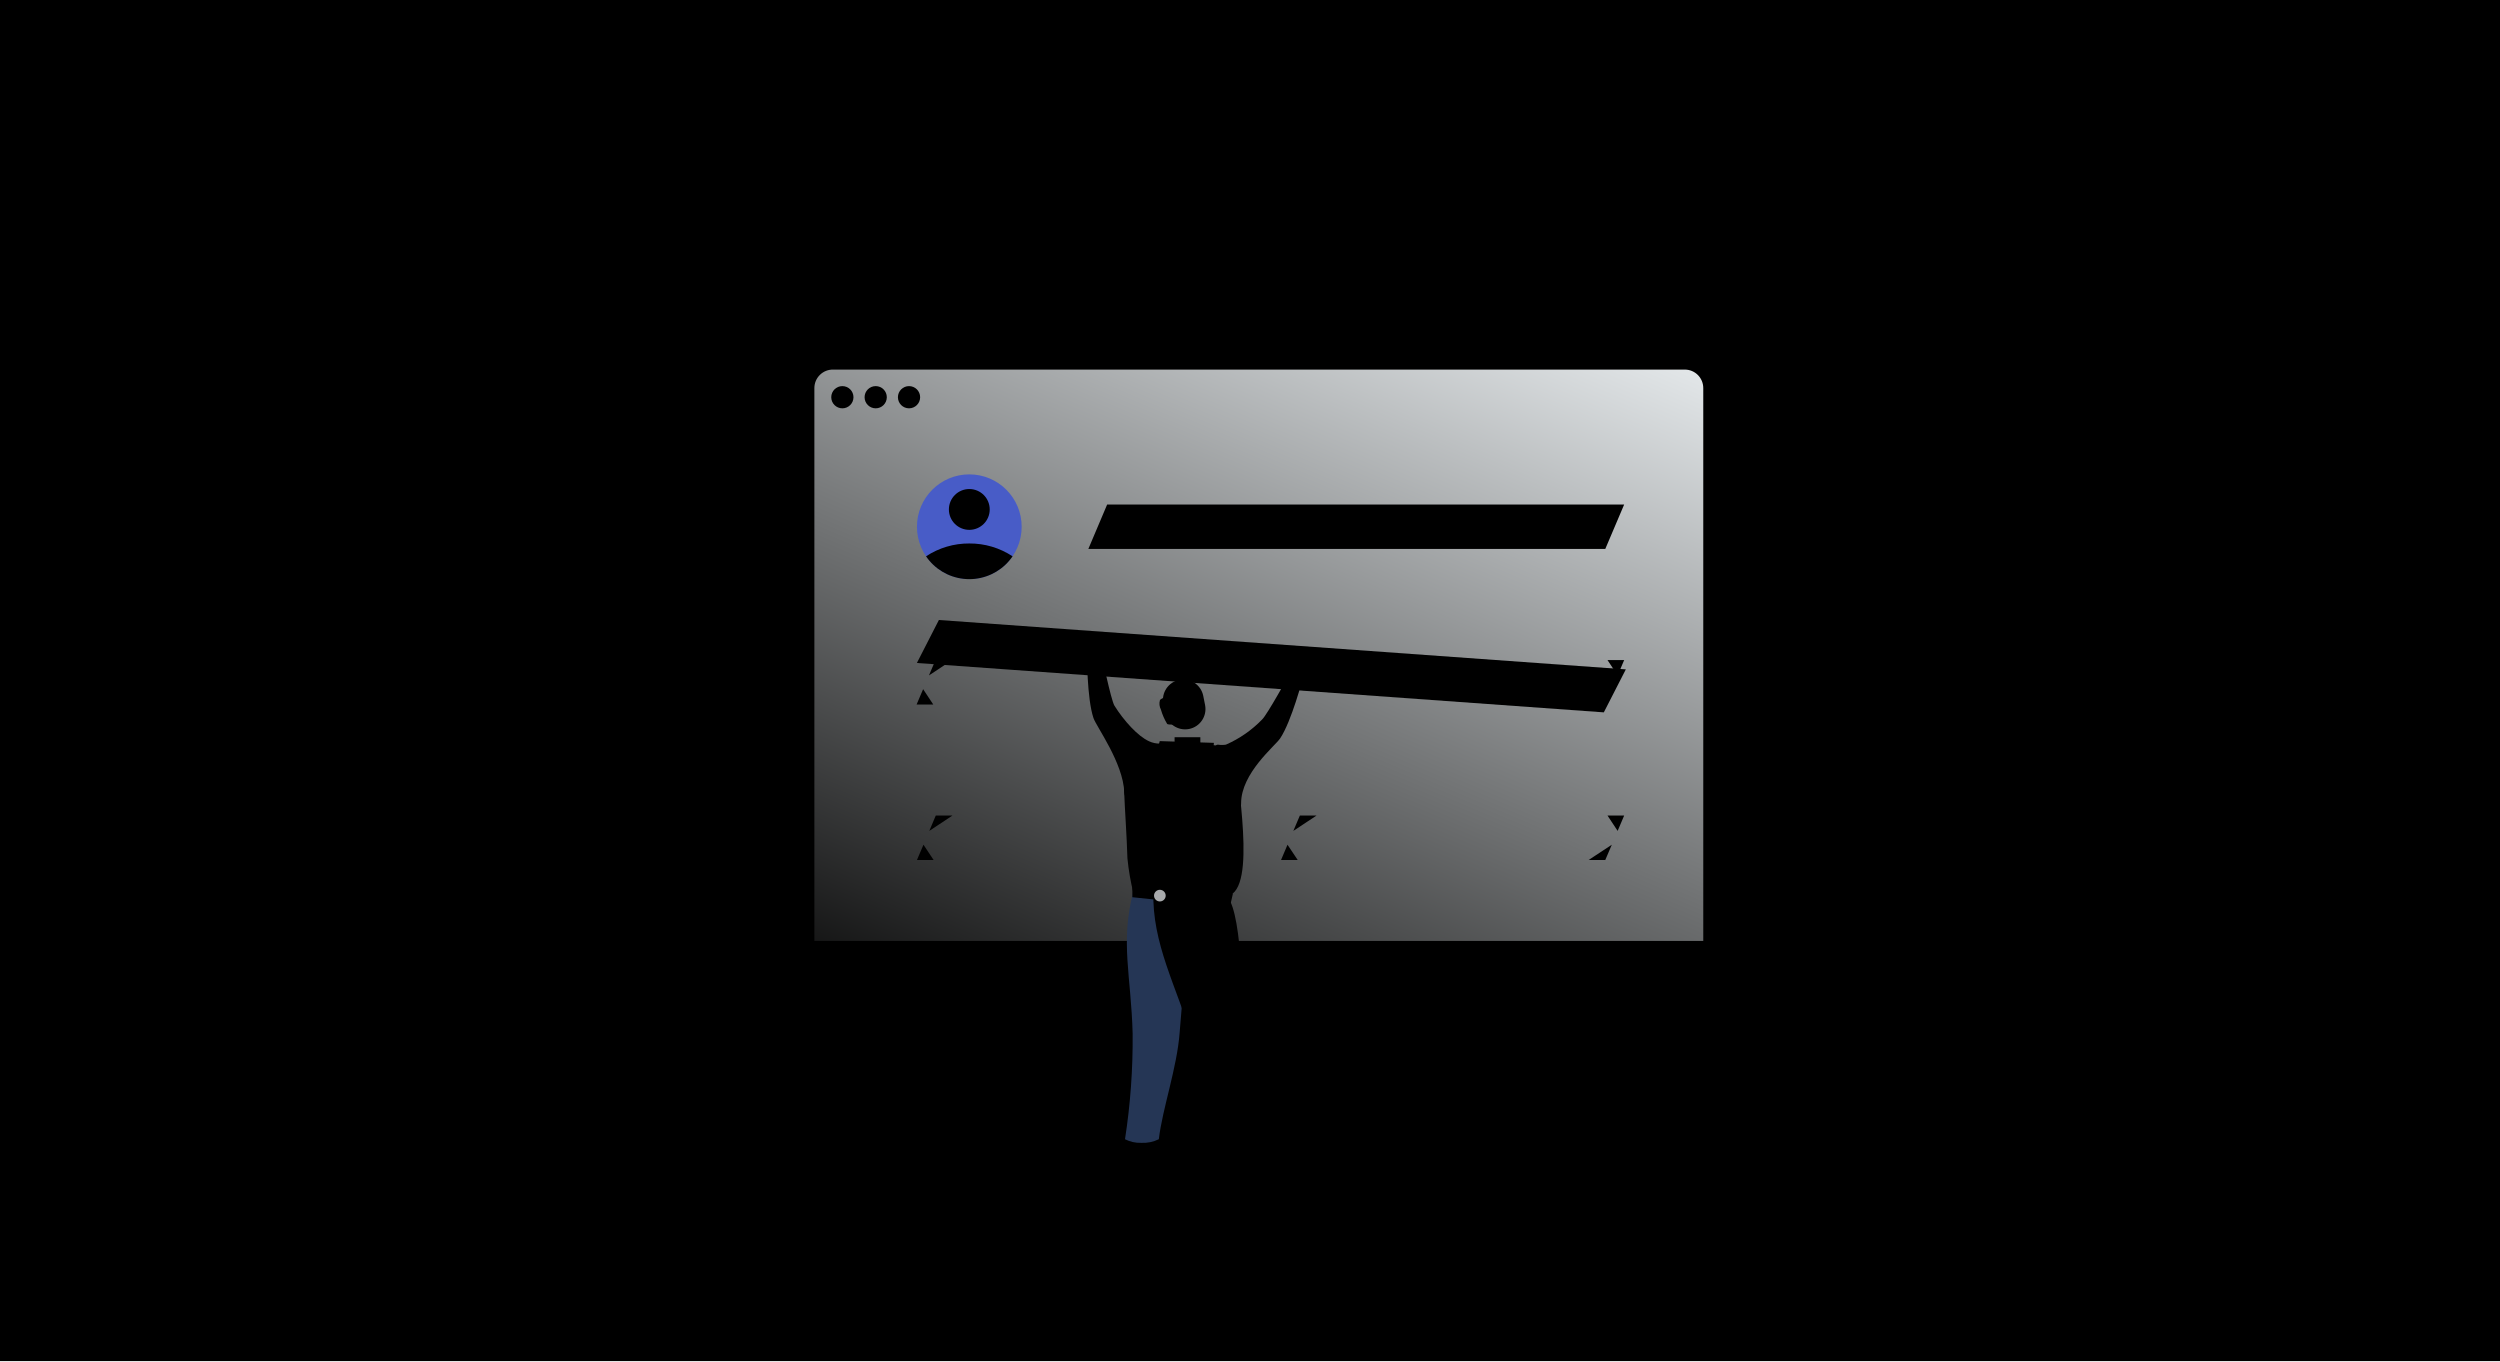
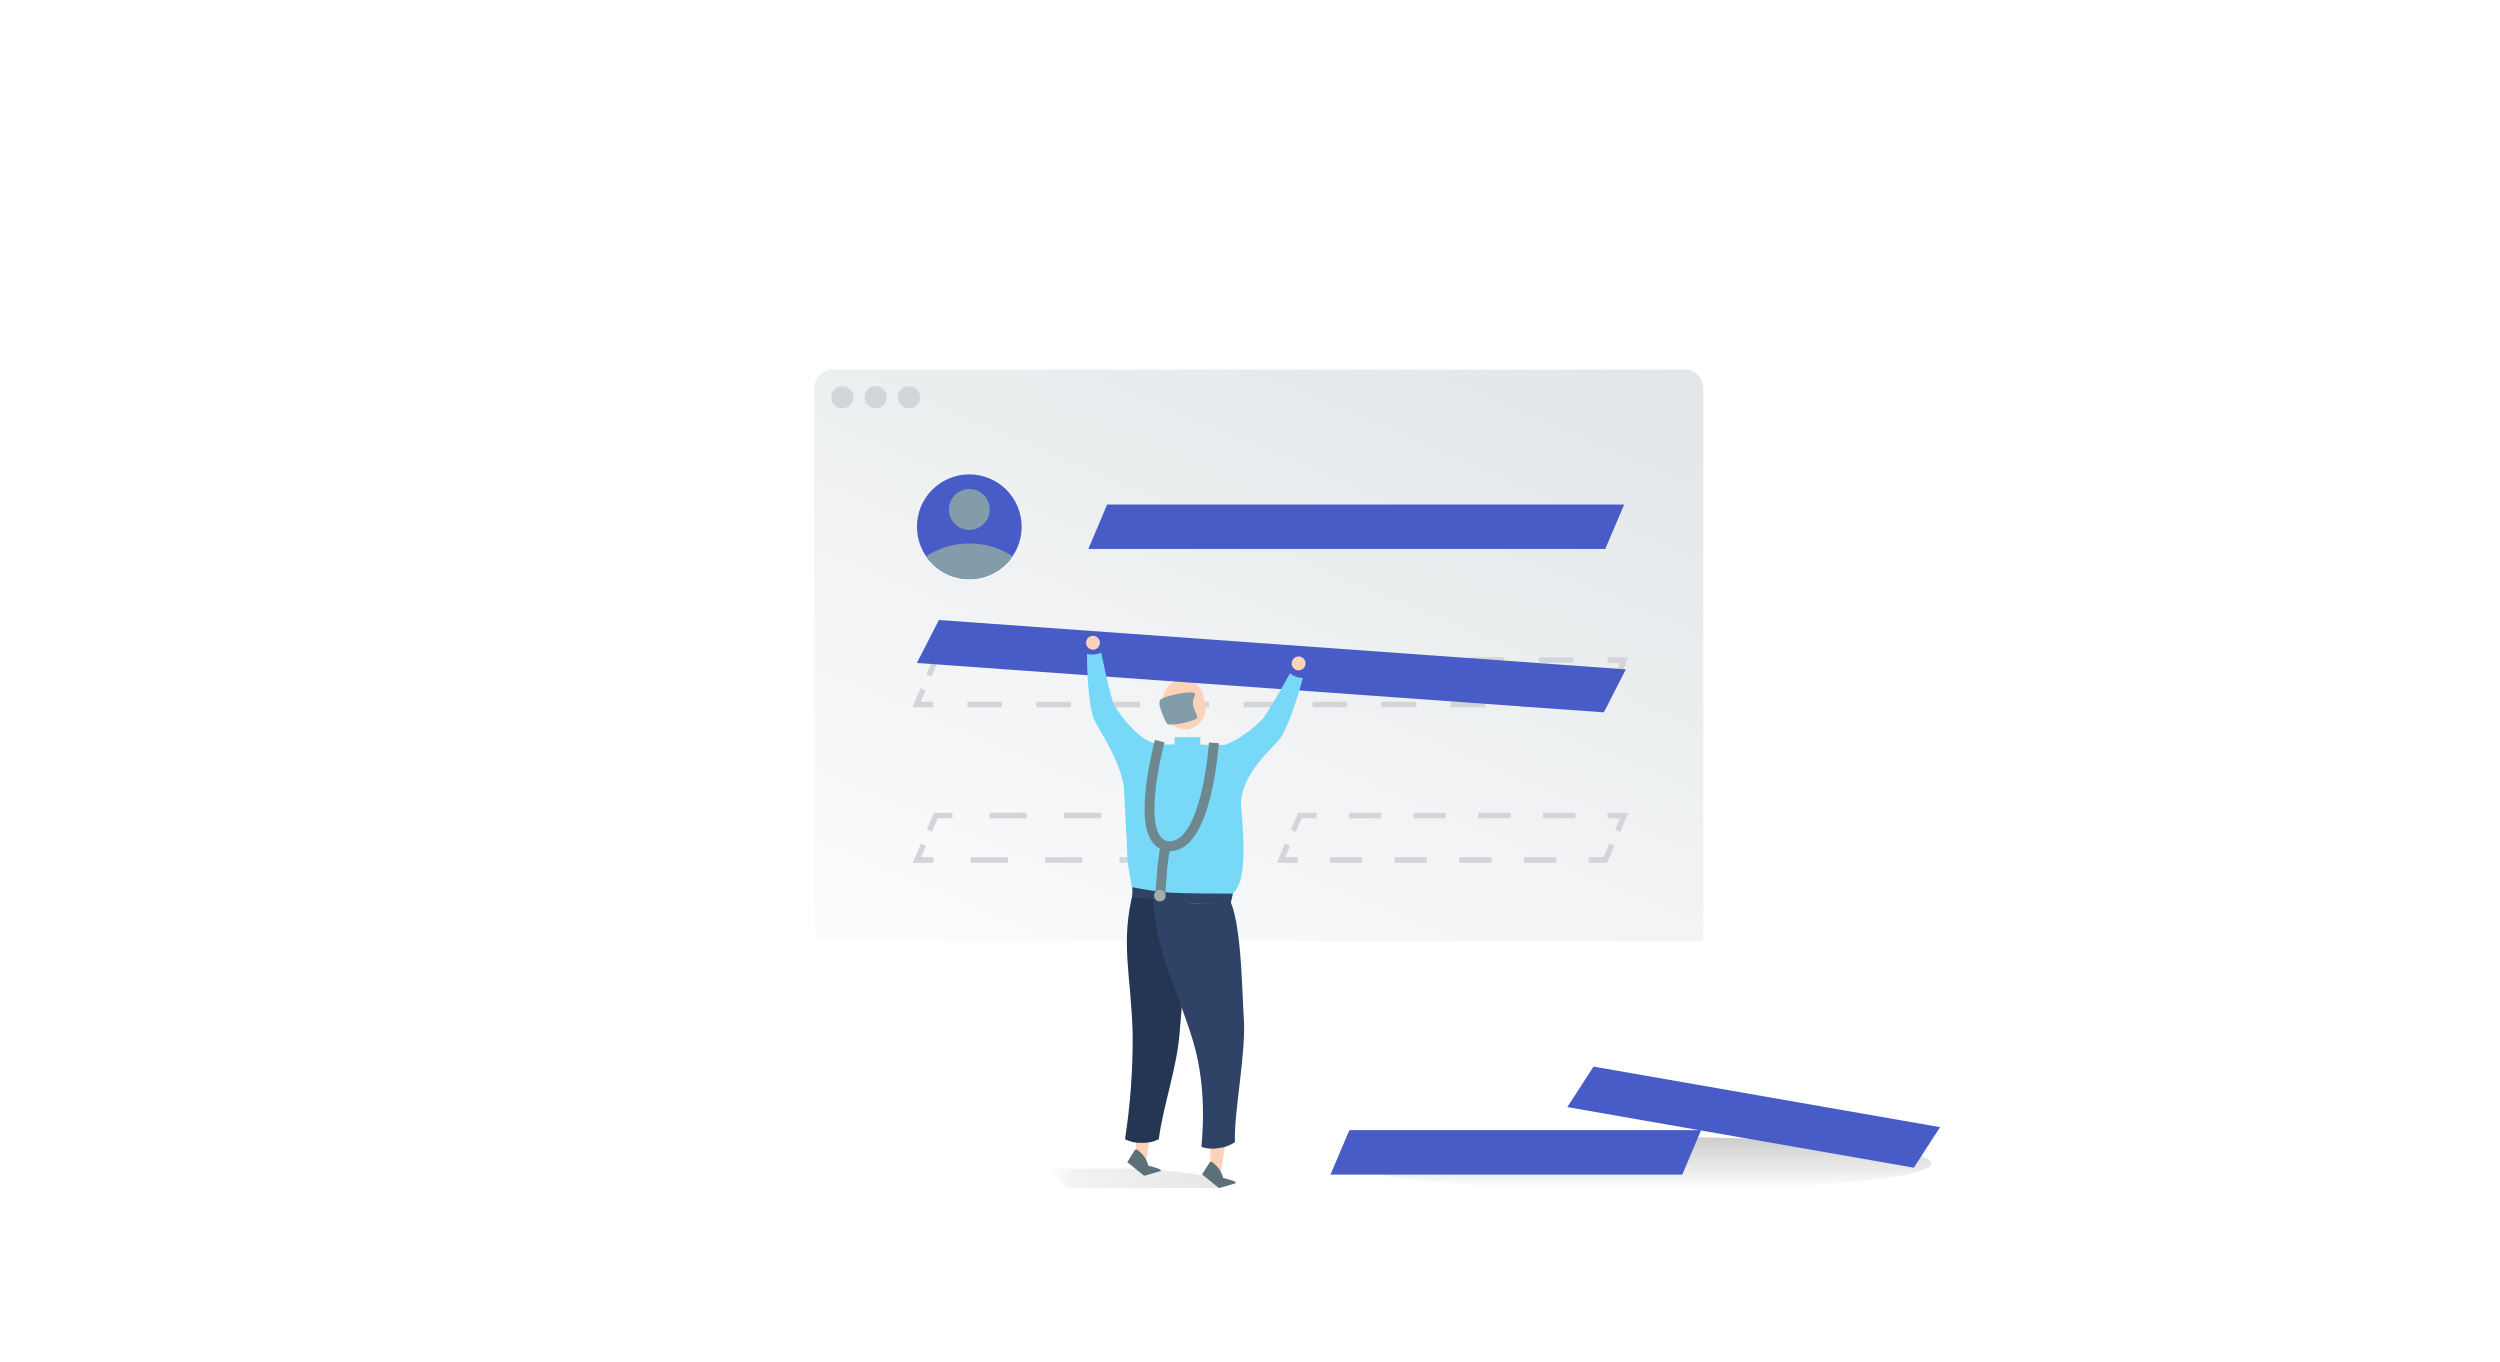
<svg xmlns="http://www.w3.org/2000/svg" viewBox="0 0 360 196">
  <defs>
    <linearGradient id="linear-gradient" x1="157.1" y1="152.39" x2="205.91" y2="37.41" gradientUnits="userSpaceOnUse">
      <stop offset="0" stop-color="#e2e6e8" stop-opacity=".1" />
      <stop offset="1" stop-color="#e2e6e8" />
    </linearGradient>
    <linearGradient id="linear-gradient-2" x1="236.54" y1="171.39" x2="236.54" y2="163.69" gradientUnits="userSpaceOnUse">
      <stop offset="0" stop-opacity="0" />
      <stop offset="1" stop-opacity=".2" />
    </linearGradient>
    <linearGradient id="linear-gradient-3" x1="150.54" y1="169.68" x2="178.06" y2="169.68" gradientUnits="userSpaceOnUse">
      <stop offset="0" stop-opacity="0" />
      <stop offset=".15" stop-opacity=".05" />
      <stop offset="1" stop-opacity=".1" />
    </linearGradient>
-     <style>.cls-1,.cls-18,.cls-6,.cls-7,.cls-8,.cls-9{fill:none}.cls-3{fill:#d3d5d8}.cls-5{fill:#485cc7;fillRule:evenodd}.cls-6,.cls-7,.cls-8,.cls-9{stroke:#d3d5d8;stroke-width:.8px}.cls-18,.cls-6,.cls-7,.cls-8,.cls-9{stroke-miterlimit:10}.cls-7{stroke-dasharray:4.97 4.97}.cls-8{stroke-dasharray:5.36 5.36}.cls-9{stroke-dasharray:4.66 4.66}.cls-11{fill:#829ca9}.cls-13{fill:#fcd3b9}.cls-14{fill:#5d7079}.cls-16{fill:#2f4367}.cls-17{fill:#77d9f7}.cls-18{stroke:#6f878f;stroke-width:1.42px}</style>
+     <style>.cls-1,.cls-18,.cls-6,.cls-7,.cls-8,.cls-9{fill:none}.cls-3{fill:#d3d5d8}.cls-5{fill:#485cc7;fill-rule:evenodd}.cls-6,.cls-7,.cls-8,.cls-9{stroke:#d3d5d8;stroke-width:.8px}.cls-18,.cls-6,.cls-7,.cls-8,.cls-9{stroke-miterlimit:10}.cls-7{stroke-dasharray:4.97 4.97}.cls-8{stroke-dasharray:5.36 5.36}.cls-9{stroke-dasharray:4.66 4.66}.cls-11{fill:#829ca9}.cls-13{fill:#fcd3b9}.cls-14{fill:#5d7079}.cls-16{fill:#2f4367}.cls-17{fill:#77d9f7}.cls-18{stroke:#6f878f;stroke-width:1.42px}</style>
  </defs>
-   <path className="cls-1" d="M0 0h360v196H0z" id="frames" />
+   <path class="cls-1" d="M0 0h360v196H0z" id="frames" />
  <g id="Layer_1" data-name="Layer 1">
    <path d="M120 53.22h122.61a2.66 2.66 0 012.66 2.66v79.61h-128V55.88a2.66 2.66 0 012.73-2.66z" fill="url(#linear-gradient)" />
-     <circle className="cls-3" cx="121.3" cy="57.2" r="1.6" />
-     <circle className="cls-3" cx="126.1" cy="57.2" r="1.6" />
-     <circle className="cls-3" cx="130.9" cy="57.2" r="1.6" />
+     <circle class="cls-3" cx="121.3" cy="57.2" r="1.6" />
+     <circle class="cls-3" cx="126.1" cy="57.2" r="1.6" />
+     <circle class="cls-3" cx="130.9" cy="57.2" r="1.6" />
    <ellipse cx="236.54" cy="167.54" rx="41.62" ry="3.85" fill="url(#linear-gradient-2)" />
-     <path className="cls-5" d="M231.16 79.05h-74.44l2.71-6.4h74.45l-2.72 6.4z" />
-     <path className="cls-6" d="M232.1 99.24l-.94 2.21h-2.4" />
-     <path className="cls-7" d="M223.8 101.45h-86.93" />
-     <path className="cls-6" d="M134.39 101.45h-2.4l.94-2.21m.84-1.98l.94-2.21h2.4" />
-     <path className="cls-7" d="M142.07 95.05H229" />
-     <path className="cls-6" d="M231.48 95.05h2.4l-.94 2.21m-57.67 24.38l-.94 2.2h-2.4" />
-     <path className="cls-8" d="M166.57 123.84h-29.45" />
-     <path className="cls-6" d="M134.44 123.84h-2.4l.94-2.2m.84-1.99l.93-2.21h2.4" />
-     <path className="cls-8" d="M142.51 117.44h29.46" />
-     <path className="cls-6" d="M174.65 117.44h2.39l-.93 2.21m10.13 0l.94-2.21h2.4" />
-     <path className="cls-9" d="M194.24 117.44h34.91" />
-     <path className="cls-6" d="M231.48 117.44h2.4l-.94 2.21m-.84 1.99l-.94 2.2h-2.4" />
-     <path className="cls-9" d="M224.11 123.84h-34.92" />
-     <path className="cls-6" d="M186.87 123.84h-2.4l.93-2.2" />
-     <path className="cls-5" d="M194.31 162.74h50.65l-2.71 6.4h-50.66l2.72-6.4z" />
-     <path className="cls-5" d="M229.47 153.59l49.9 8.72-3.78 5.84-49.9-8.73 3.78-5.83z" />
+     <path class="cls-5" d="M231.16 79.05h-74.44l2.71-6.4h74.45l-2.72 6.4z" />
+     <path class="cls-6" d="M232.1 99.24l-.94 2.21h-2.4" />
+     <path class="cls-7" d="M223.8 101.45h-86.93" />
+     <path class="cls-6" d="M134.39 101.45h-2.4l.94-2.21m.84-1.98l.94-2.21h2.4" />
+     <path class="cls-7" d="M142.07 95.05H229" />
+     <path class="cls-6" d="M231.48 95.05h2.4l-.94 2.21m-57.67 24.38l-.94 2.2h-2.4" />
+     <path class="cls-8" d="M166.57 123.84h-29.45" />
+     <path class="cls-6" d="M134.44 123.84h-2.4l.94-2.2m.84-1.99l.93-2.21h2.4" />
+     <path class="cls-8" d="M142.51 117.44h29.46" />
+     <path class="cls-6" d="M174.65 117.44h2.39l-.93 2.21m10.13 0l.94-2.21h2.4" />
+     <path class="cls-9" d="M194.24 117.44h34.91" />
+     <path class="cls-6" d="M231.48 117.44h2.4l-.94 2.21m-.84 1.99l-.94 2.2h-2.4" />
+     <path class="cls-9" d="M224.11 123.84h-34.92" />
+     <path class="cls-6" d="M186.87 123.84h-2.4l.93-2.2" />
+     <path class="cls-5" d="M194.31 162.74h50.65l-2.71 6.4h-50.66l2.72-6.4z" />
+     <path class="cls-5" d="M229.47 153.59l49.9 8.72-3.78 5.84-49.9-8.73 3.78-5.83z" />
    <circle cx="139.58" cy="75.85" r="7.54" fill="#485cc7" />
-     <circle className="cls-11" cx="139.58" cy="73.36" r="2.94" />
-     <path className="cls-11" d="M139.58 78.26a11.18 11.18 0 00-6.23 1.85 7.53 7.53 0 005.39 3.24 7.08 7.08 0 001.68 0 7.53 7.53 0 005.39-3.24 11.16 11.16 0 00-6.23-1.85z" />
+     <circle class="cls-11" cx="139.58" cy="73.36" r="2.94" />
+     <path class="cls-11" d="M139.58 78.26a11.18 11.18 0 00-6.23 1.85 7.53 7.53 0 005.39 3.24 7.08 7.08 0 001.68 0 7.53 7.53 0 005.39-3.24 11.16 11.16 0 00-6.23-1.85z" />
    <path d="M150.54 168.28h12.16a35.86 35.86 0 014.57.2c5.73.71 10.62 1.28 10.79 1.8h-2.72l.28.78h-22" fill="url(#linear-gradient-3)" />
-     <path className="cls-13" d="M174.3 165.06v3.37l1.5.42.59-3.76c-.82.01-1.58 0-2.09-.03z" />
-     <path className="cls-14" d="M177.67 170.47l-2.13.62-2.21-1.79c-.1-.08-.23-.13-.2-.24l1.08-1.7a.28.28 0 01.35 0 4 4 0 011.58 2.27 9.82 9.82 0 011.71.53.19.19 0 01.06.23.8.8 0 01-.24.08z" />
-     <path className="cls-13" d="M163.57 163.29v3.37l1.5.42.58-3.76c-.81.01-1.57 0-2.08-.03z" />
-     <path className="cls-14" d="M166.89 168.7l-2.13.62-2.21-1.79c-.1-.08-.22-.13-.19-.24l1.07-1.7a.29.29 0 01.36 0 4 4 0 011.58 2.27 10.59 10.59 0 011.7.53.19.19 0 01.06.23c-.04.03-.13.05-.24.08z" />
+     <path class="cls-13" d="M174.3 165.06v3.37l1.5.42.59-3.76c-.82.01-1.58 0-2.09-.03z" />
+     <path class="cls-14" d="M177.67 170.47l-2.13.62-2.21-1.79c-.1-.08-.23-.13-.2-.24l1.08-1.7a.28.28 0 01.35 0 4 4 0 011.58 2.27 9.82 9.82 0 011.71.53.19.19 0 01.06.23.8.8 0 01-.24.08z" />
+     <path class="cls-13" d="M163.57 163.29v3.37l1.5.42.58-3.76c-.81.01-1.57 0-2.08-.03z" />
+     <path class="cls-14" d="M166.89 168.7l-2.13.62-2.21-1.79c-.1-.08-.22-.13-.19-.24l1.07-1.7a.29.29 0 01.36 0 4 4 0 011.58 2.27 10.59 10.59 0 011.7.53.19.19 0 01.06.23c-.04.03-.13.05-.24.08z" />
    <path d="M168.85 128.37h-5.65c-1.92 7.34-.31 12.16-.1 20.47a93.7 93.7 0 01-1.1 15.21 4.76 4.76 0 002.33.52 5.12 5.12 0 002.54-.52c.52-4.42 2.62-10.27 3-15.37.26-3.6 2.13-20.68-1.02-20.31z" fill="#253655" />
-     <path className="cls-16" d="M175.69 128.69l-9.6-.35c-.23 7.51 3.31 13.65 5.71 21.58 2.28 7.58 1.13 15.17 1.21 15.24a4.84 4.84 0 002.38.18 5.1 5.1 0 002.44-.87c-.16-4.45 1.66-12.91 1.27-18-.27-3.61-.32-18.56-3.41-17.78z" />
-     <path className="cls-17" d="M177 130.06c.42-.22 0-1 .5-1.38 3.47-2.74 0-18.79.65-20.49.26-.67-3-.92-5.95-1h-3.58c-2.94.07-5.59.37-6.27.92-1.1.88-.19 9 0 15.49a34.44 34.44 0 00.86 5l4.3 1c.68.13 3.85.49 4.54.52z" />
-     <rect className="cls-13" x="167.59" y="97.84" width="5.86" height="7.21" rx="2.93" transform="rotate(-11.26 170.48 101.41)" />
-     <path className="cls-11" d="M172.38 103.41c.17-.22-.58-1.35-.6-2.15s.5-1.23.25-1.44c-.5-.42-4.68.42-5 1a1.84 1.84 0 00.14 1.36 8.58 8.58 0 00.91 2.08c.64.31 3.8-.34 4.3-.85z" />
-     <path className="cls-17" d="M169.14 106.16h3.71v1.12h-3.71z" />
-     <path className="cls-1" d="M186.56 132l.13.23" />
-     <path className="cls-16" d="M177.2 130.17s-9 .1-9.58-.49l-4.56-.48v-1.44a48.57 48.57 0 004.93.74c2.27.2 9.55.18 9.55.18z" />
-     <path className="cls-18" d="M167 129.18c.33-2.22.21-4.26.85-7.39" />
+     <path class="cls-16" d="M175.69 128.69l-9.6-.35c-.23 7.51 3.31 13.65 5.71 21.58 2.28 7.58 1.13 15.17 1.21 15.24a4.84 4.84 0 002.38.18 5.1 5.1 0 002.44-.87c-.16-4.45 1.66-12.91 1.27-18-.27-3.61-.32-18.56-3.41-17.78z" />
+     <path class="cls-17" d="M177 130.06c.42-.22 0-1 .5-1.38 3.47-2.74 0-18.79.65-20.49.26-.67-3-.92-5.95-1h-3.58c-2.94.07-5.59.37-6.27.92-1.1.88-.19 9 0 15.49a34.44 34.44 0 00.86 5l4.3 1c.68.13 3.85.49 4.54.52z" />
+     <rect class="cls-13" x="167.59" y="97.84" width="5.86" height="7.21" rx="2.93" transform="rotate(-11.26 170.48 101.41)" />
+     <path class="cls-11" d="M172.38 103.41c.17-.22-.58-1.35-.6-2.15s.5-1.23.25-1.44c-.5-.42-4.68.42-5 1a1.84 1.84 0 00.14 1.36 8.58 8.58 0 00.91 2.08c.64.31 3.8-.34 4.3-.85z" />
+     <path class="cls-17" d="M169.14 106.16h3.71v1.12h-3.71z" />
+     <path class="cls-1" d="M186.56 132l.13.23" />
+     <path class="cls-16" d="M177.2 130.17s-9 .1-9.58-.49l-4.56-.48v-1.44a48.57 48.57 0 004.93.74c2.27.2 9.55.18 9.55.18z" />
+     <path class="cls-18" d="M167 129.18c.33-2.22.21-4.26.85-7.39" />
    <circle cx="167.02" cy="128.97" r=".84" fill="#a8aaac" />
-     <path className="cls-5" d="M230.95 102.58l-98.92-7.11 3.17-6.19 98.92 7.11-3.17 6.19z" />
-     <path className="cls-17" d="M157.46 103.4c.42 1.25 4.25 6.4 4.44 10.68.17 3.83 8.63-7.27 5.12-7a3.61 3.61 0 01-1.54-.33c-1.64-.73-3.67-3-5-5.13-.51-.83-1.9-7.62-1.9-7.62h-.05a3 3 0 01-2 .15s-.03 6.41.93 9.25z" />
-     <circle className="cls-13" cx="157.39" cy="92.56" r="1" />
-     <path className="cls-17" d="M184.34 106.33c-.74 1.1-5.62 5-5.62 9.34 0 4.21-5.17-8.6-3.34-8.44a3.73 3.73 0 001.15 0 16.37 16.37 0 005.22-3.63c.72-.67 4-6.64 4-6.64a3.13 3.13 0 001.86.67s-1.61 6.22-3.27 8.7z" />
-     <circle className="cls-13" cx="187" cy="95.53" r="1" />
-     <path className="cls-18" d="M167 106.72c-.14.56-3.92 14.67 1.22 15.11 5.59.48 6.58-14.86 6.58-14.86" />
+     <path class="cls-5" d="M230.95 102.58l-98.92-7.11 3.17-6.19 98.92 7.11-3.17 6.19z" />
+     <path class="cls-17" d="M157.46 103.4c.42 1.25 4.25 6.4 4.44 10.68.17 3.83 8.63-7.27 5.12-7a3.61 3.61 0 01-1.54-.33c-1.64-.73-3.67-3-5-5.13-.51-.83-1.9-7.62-1.9-7.62h-.05a3 3 0 01-2 .15s-.03 6.41.93 9.25z" />
+     <circle class="cls-13" cx="157.39" cy="92.56" r="1" />
+     <path class="cls-17" d="M184.34 106.33c-.74 1.1-5.62 5-5.62 9.34 0 4.21-5.17-8.6-3.34-8.44a3.73 3.73 0 001.15 0 16.37 16.37 0 005.22-3.63c.72-.67 4-6.64 4-6.64a3.13 3.13 0 001.86.67s-1.61 6.22-3.27 8.7z" />
+     <circle class="cls-13" cx="187" cy="95.53" r="1" />
+     <path class="cls-18" d="M167 106.72c-.14.56-3.92 14.67 1.22 15.11 5.59.48 6.58-14.86 6.58-14.86" />
  </g>
</svg>
